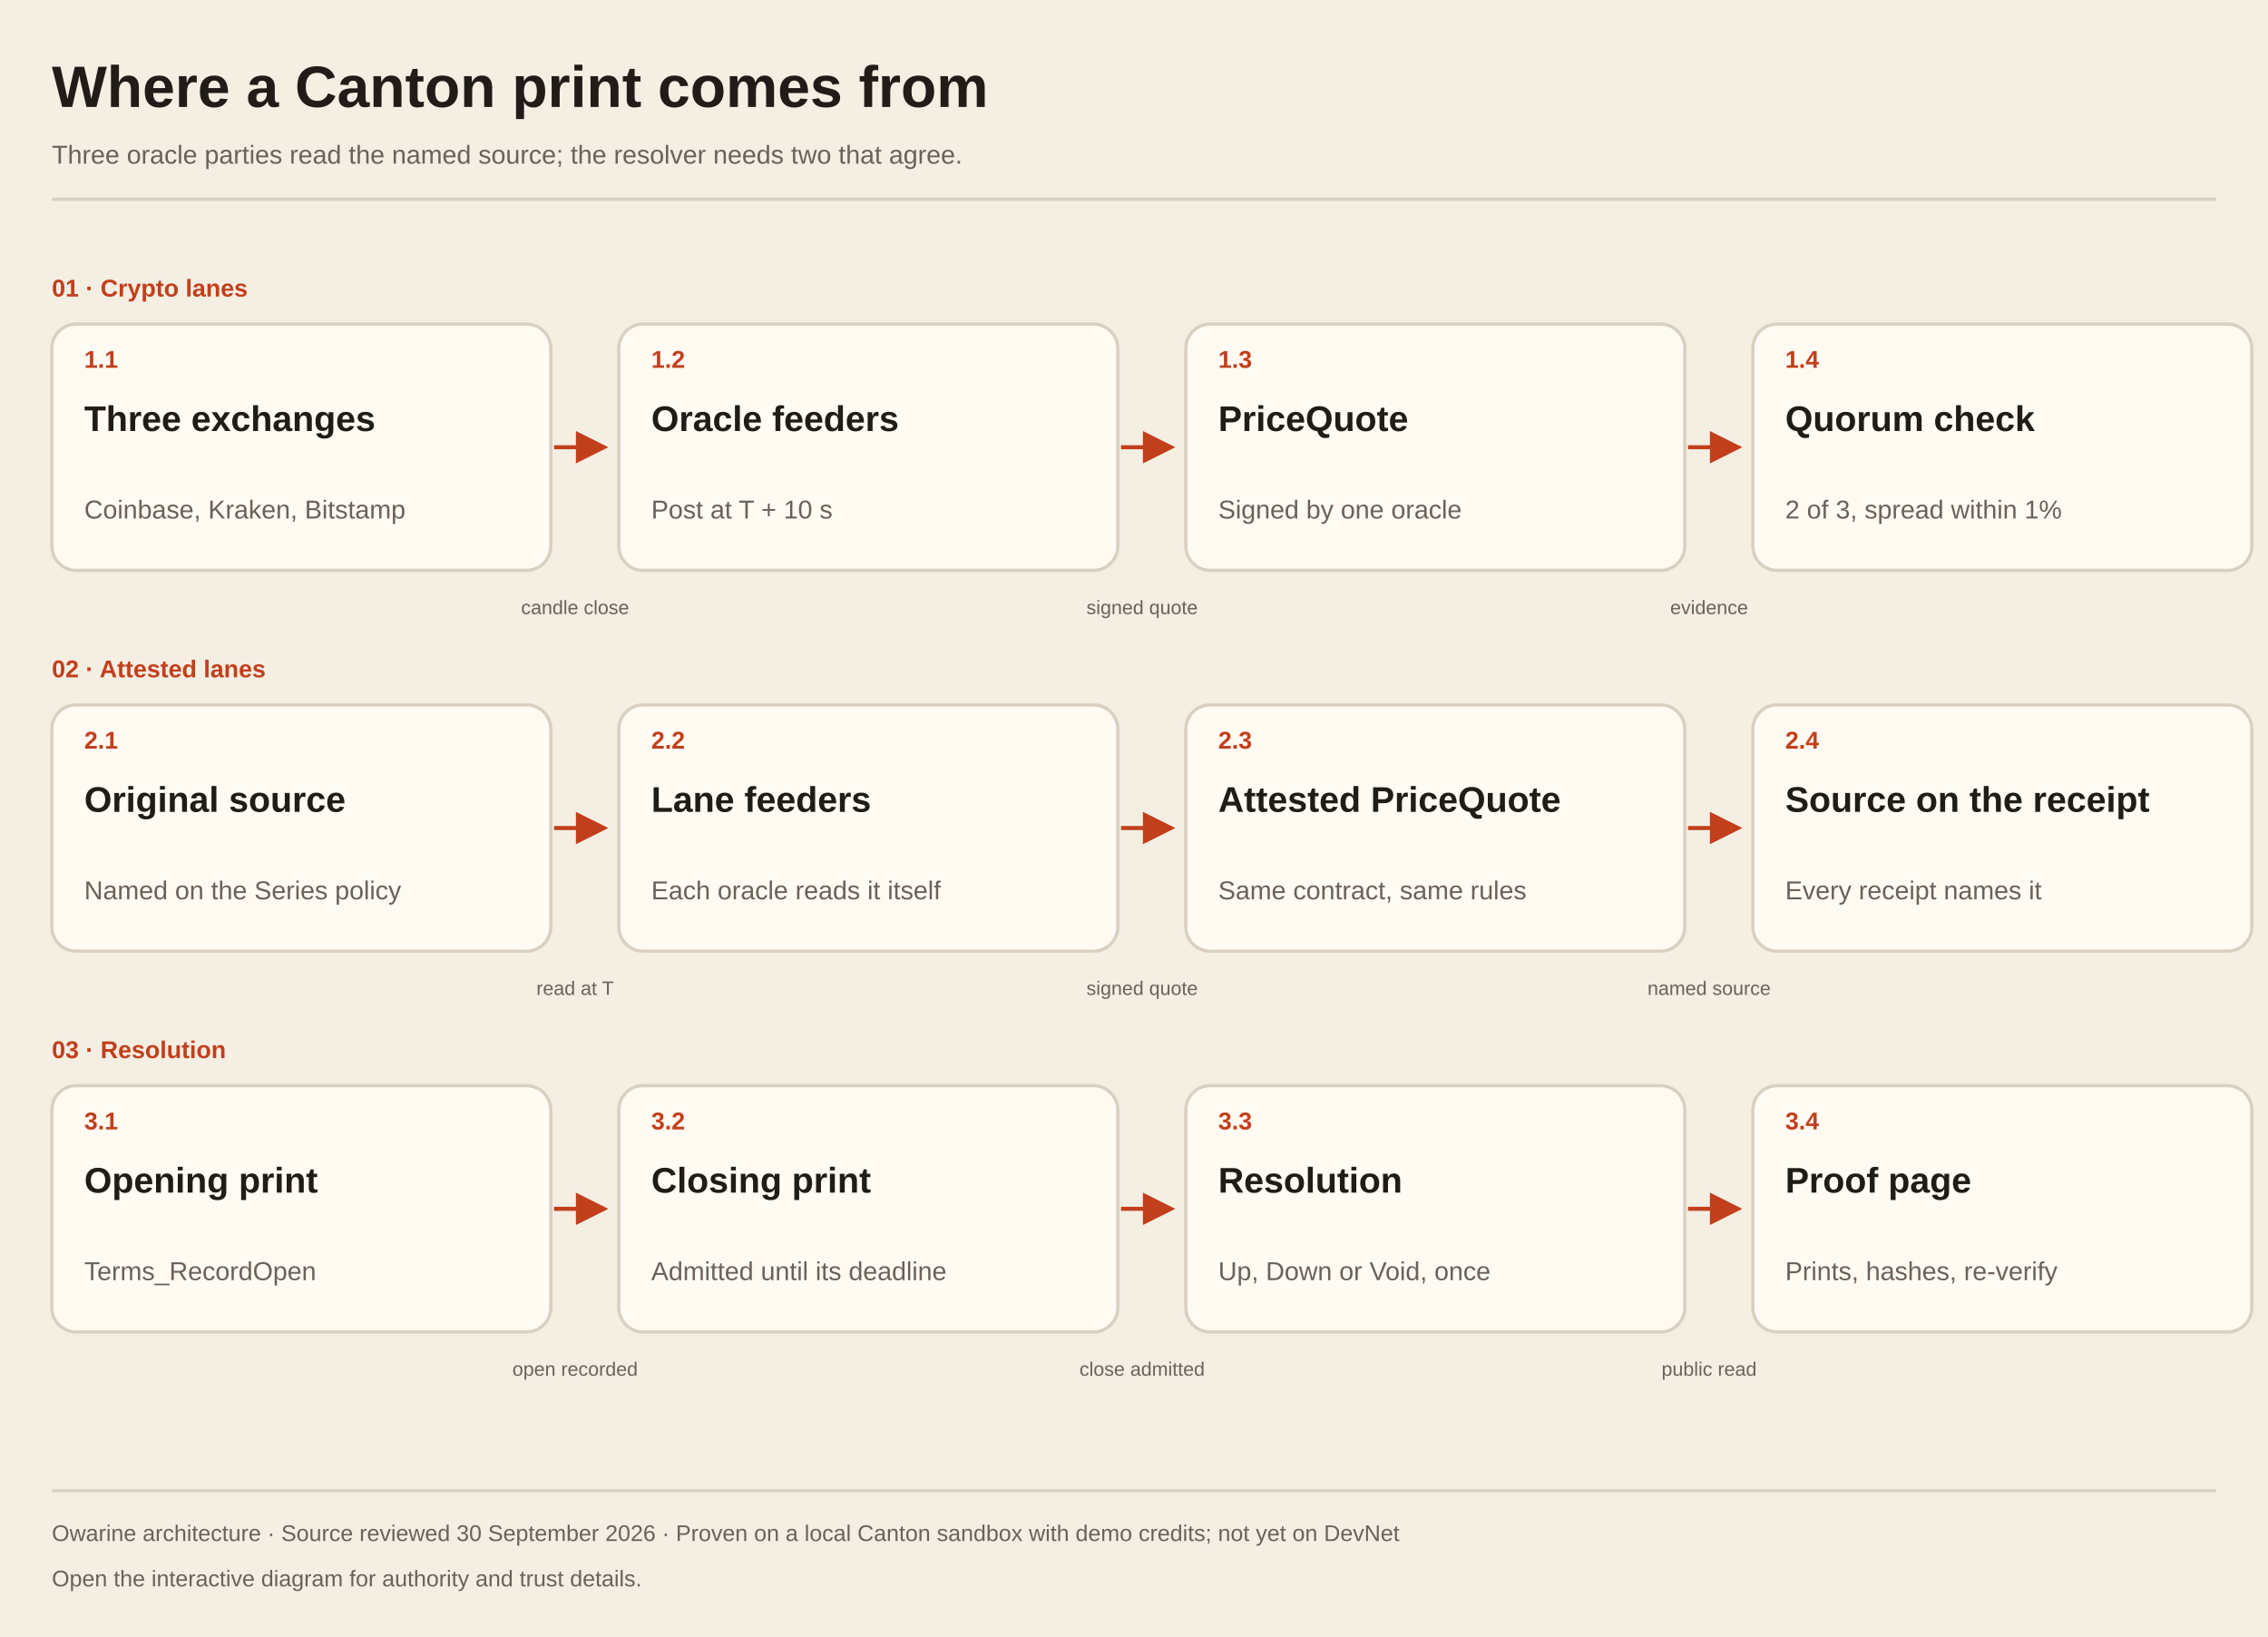
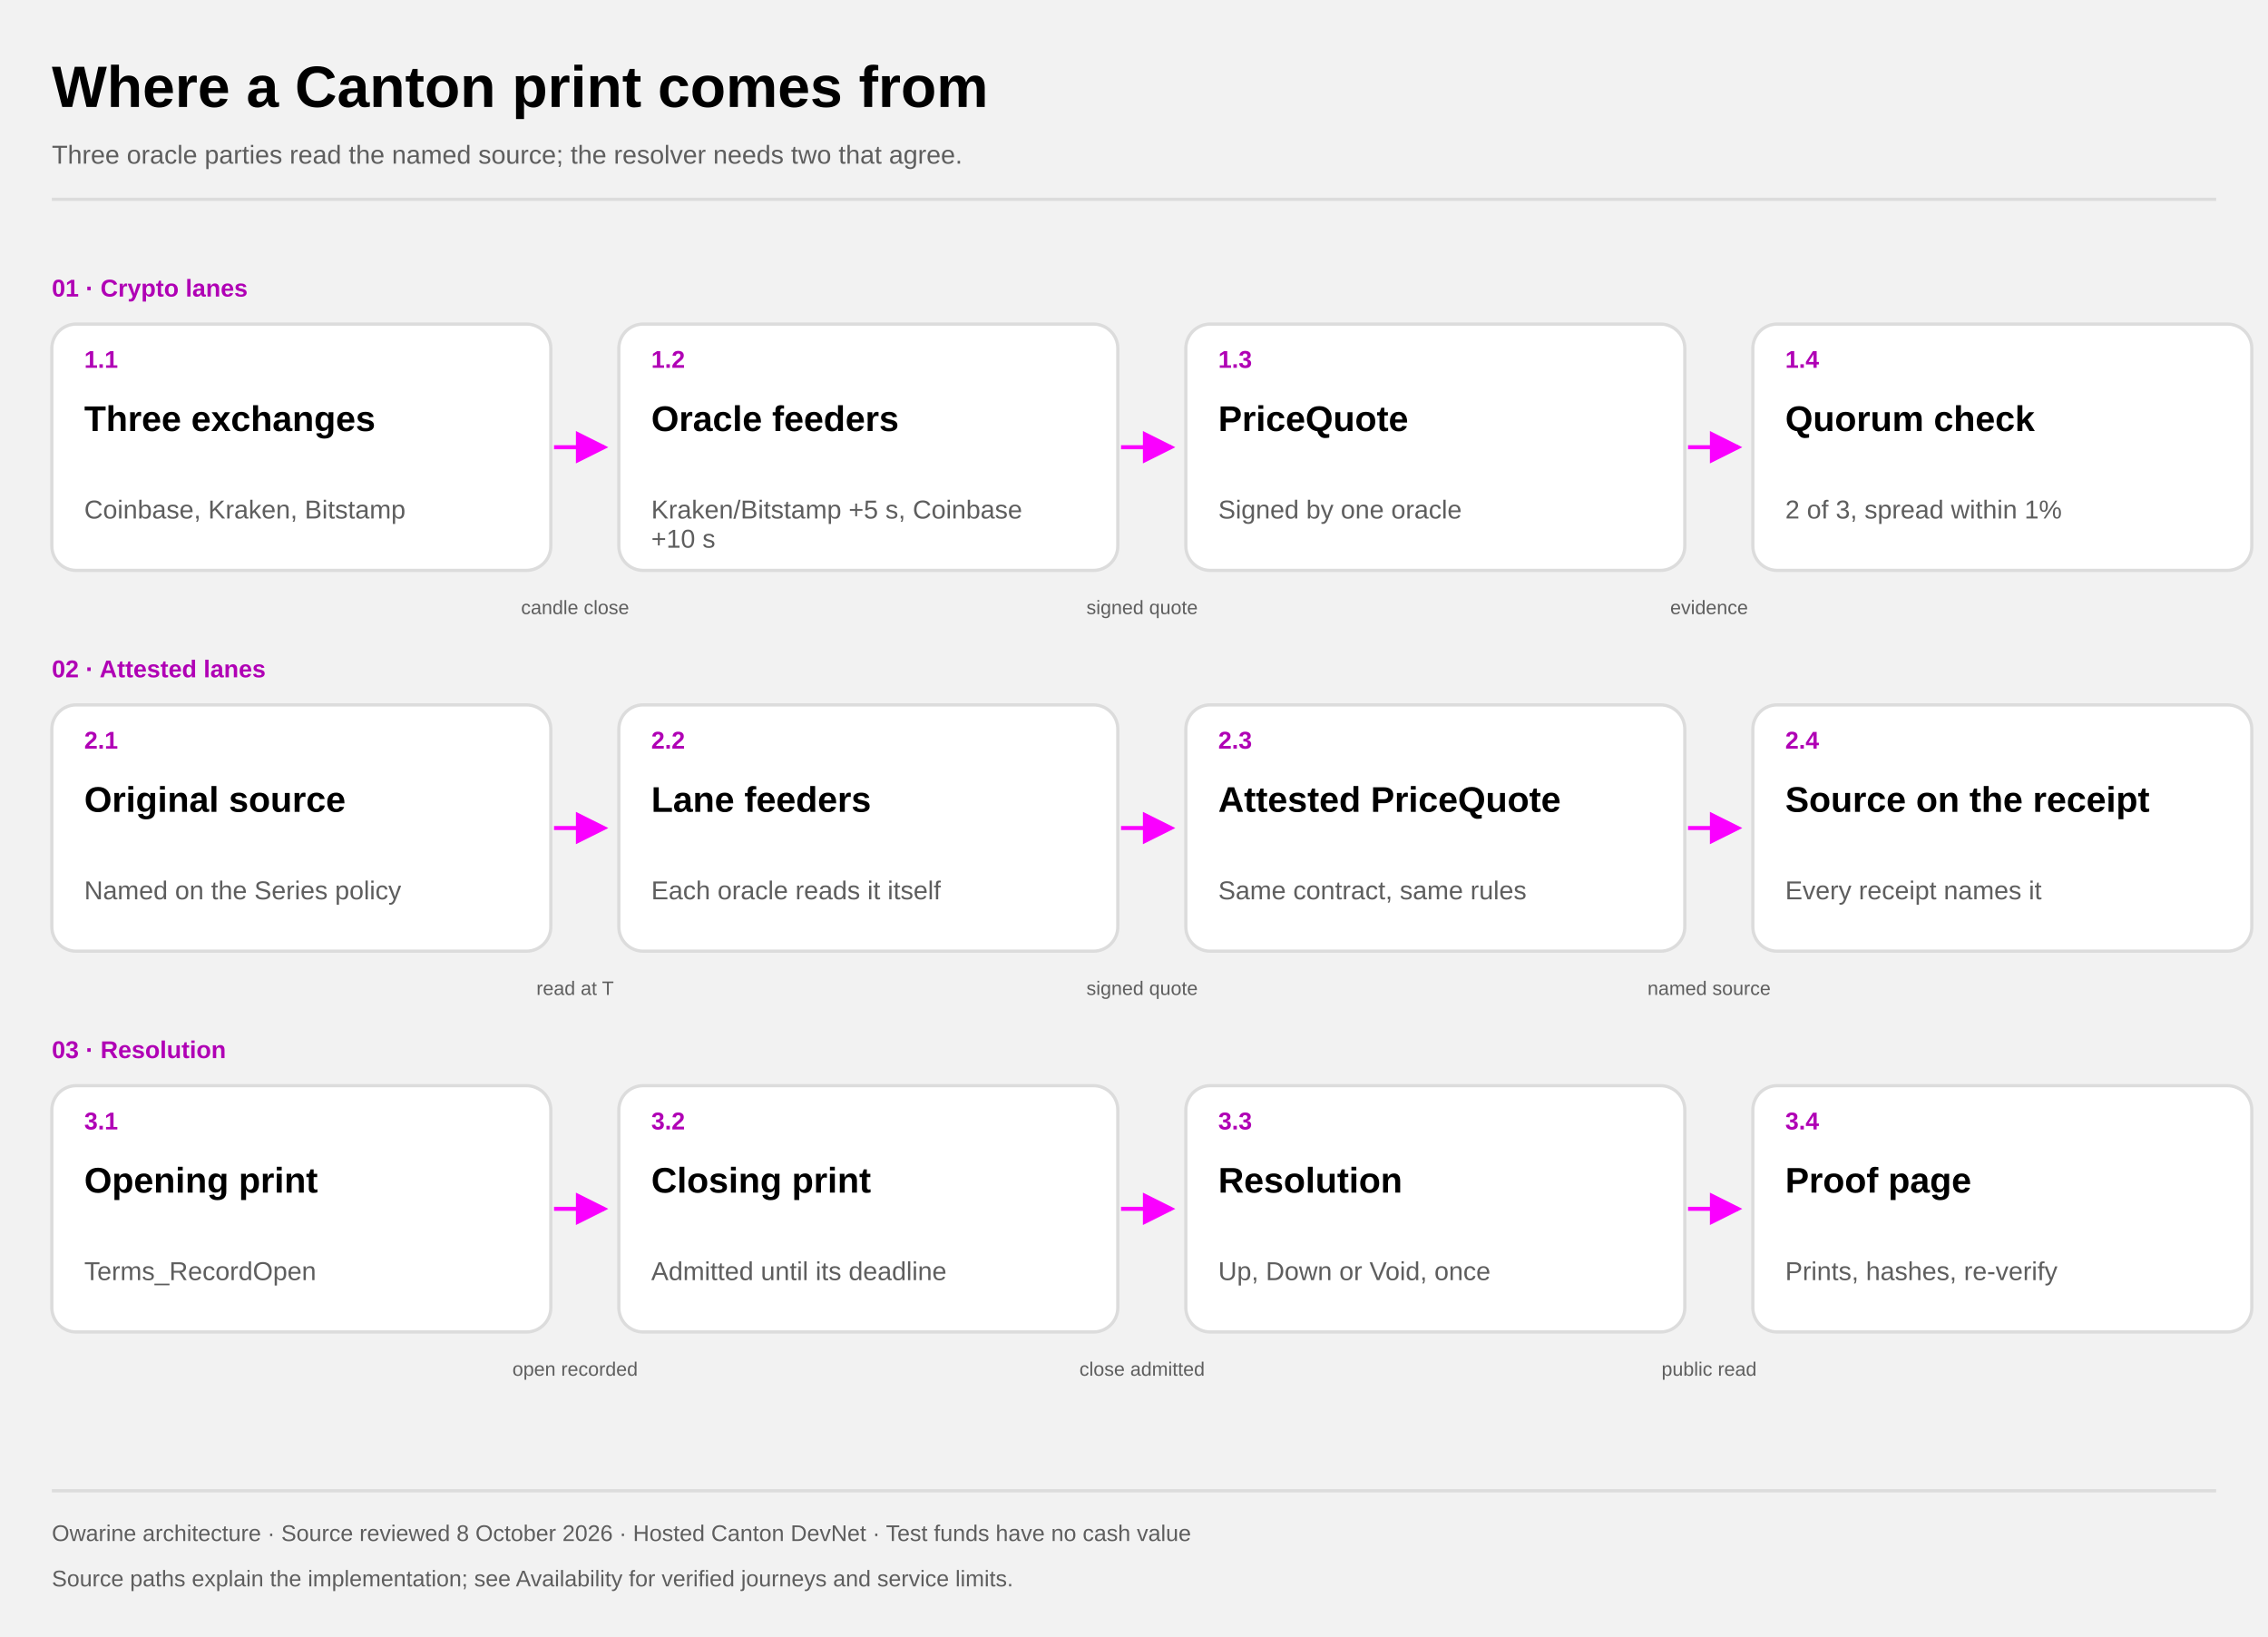
<svg xmlns="http://www.w3.org/2000/svg" role="img" aria-labelledby="heading description" viewBox="0 0 1400 1010">
  <defs>
    <marker id="tip" markerWidth="8" markerHeight="8" refX="7" refY="4" orient="auto">
-       <path d="M0 0 8 4 0 8Z" fill="#C23F1C" />
+       <path d="M0 0 8 4 0 8Z" fill="#FA00FF" />
    </marker>
  </defs>
-   <style>.background{fill:#F4EEE3}.node{fill:#FFFAF2;stroke:#D9D0C2;stroke-width:2}.heading,.title{font-family:Arial,sans-serif;fill:#211C18;font-weight:700}.heading{font-size:36px}.title{font-size:22px}.sub{font:16px Arial,sans-serif;fill:#6A625A}.num,.row{font:700 15px Arial,sans-serif;fill:#C23F1C}.arrow{stroke:#C23F1C;stroke-width:2.5}.arrow-label{font:12px Arial,sans-serif;fill:#6A625A}.footer{font:14px Arial,sans-serif;fill:#6A625A}</style>
+   <style>.background{fill:#F2F2F2}.node{fill:#FFFFFF;stroke:#DCDCDC;stroke-width:2}.heading,.title{font-family:Arial,sans-serif;fill:#000000;font-weight:700}.heading{font-size:36px}.title{font-size:22px}.sub{font:16px Arial,sans-serif;fill:#5E5E5E}.num,.row{font:700 15px Arial,sans-serif;fill:#B000B5}.arrow{stroke:#FA00FF;stroke-width:2.5}.arrow-label{font:12px Arial,sans-serif;fill:#5E5E5E}.footer{font:14px Arial,sans-serif;fill:#5E5E5E}</style>
  <rect width="1400" height="1010" class="background" />
  <text x="32" y="66" class="heading">Where a Canton print comes from</text>
  <text x="32" y="101" class="sub">Three oracle parties read the named source; the resolver needs two that agree.</text>
-   <path d="M32 123H1368" stroke="#D9D0C2" stroke-width="2" />
+   <path d="M32 123H1368" stroke="#DCDCDC" stroke-width="2" />
  <text x="32" y="183" class="row">01 · Crypto lanes</text>
  <g>
    <rect x="32" y="200" width="308" height="152" rx="15" class="node" />
    <text x="52" y="227" class="num">1.1</text>
    <text class="title" x="52" y="266">Three exchanges</text>
    <text class="sub" x="52" y="320">Coinbase, Kraken, Bitstamp</text>
  </g>
  <g>
    <rect x="382" y="200" width="308" height="152" rx="15" class="node" />
    <text x="402" y="227" class="num">1.2</text>
    <text class="title" x="402" y="266">Oracle feeders</text>
-     <text class="sub" x="402" y="320">Post at T + 10 s</text>
+     <text class="sub" x="402" y="320">Kraken/Bitstamp +5 s, Coinbase</text>
+     <text class="sub" x="402" y="338">+10 s</text>
  </g>
  <g>
    <rect x="732" y="200" width="308" height="152" rx="15" class="node" />
    <text x="752" y="227" class="num">1.3</text>
    <text class="title" x="752" y="266">PriceQuote</text>
    <text class="sub" x="752" y="320">Signed by one oracle</text>
  </g>
  <g>
    <rect x="1082" y="200" width="308" height="152" rx="15" class="node" />
    <text x="1102" y="227" class="num">1.4</text>
    <text class="title" x="1102" y="266">Quorum check</text>
    <text class="sub" x="1102" y="320">2 of 3, spread within 1%</text>
  </g>
  <path d="M342 276h31" class="arrow" marker-end="url(#tip)" />
  <text x="355" y="379" class="arrow-label" text-anchor="middle">candle close</text>
  <path d="M692 276h31" class="arrow" marker-end="url(#tip)" />
  <text x="705" y="379" class="arrow-label" text-anchor="middle">signed quote</text>
  <path d="M1042 276h31" class="arrow" marker-end="url(#tip)" />
  <text x="1055" y="379" class="arrow-label" text-anchor="middle">evidence</text>
  <text x="32" y="418" class="row">02 · Attested lanes</text>
  <g>
    <rect x="32" y="435" width="308" height="152" rx="15" class="node" />
    <text x="52" y="462" class="num">2.1</text>
    <text class="title" x="52" y="501">Original source</text>
    <text class="sub" x="52" y="555">Named on the Series policy</text>
  </g>
  <g>
    <rect x="382" y="435" width="308" height="152" rx="15" class="node" />
    <text x="402" y="462" class="num">2.2</text>
    <text class="title" x="402" y="501">Lane feeders</text>
    <text class="sub" x="402" y="555">Each oracle reads it itself</text>
  </g>
  <g>
    <rect x="732" y="435" width="308" height="152" rx="15" class="node" />
    <text x="752" y="462" class="num">2.3</text>
    <text class="title" x="752" y="501">Attested PriceQuote</text>
    <text class="sub" x="752" y="555">Same contract, same rules</text>
  </g>
  <g>
    <rect x="1082" y="435" width="308" height="152" rx="15" class="node" />
    <text x="1102" y="462" class="num">2.4</text>
    <text class="title" x="1102" y="501">Source on the receipt</text>
    <text class="sub" x="1102" y="555">Every receipt names it</text>
  </g>
  <path d="M342 511h31" class="arrow" marker-end="url(#tip)" />
  <text x="355" y="614" class="arrow-label" text-anchor="middle">read at T</text>
  <path d="M692 511h31" class="arrow" marker-end="url(#tip)" />
  <text x="705" y="614" class="arrow-label" text-anchor="middle">signed quote</text>
  <path d="M1042 511h31" class="arrow" marker-end="url(#tip)" />
  <text x="1055" y="614" class="arrow-label" text-anchor="middle">named source</text>
  <text x="32" y="653" class="row">03 · Resolution</text>
  <g>
    <rect x="32" y="670" width="308" height="152" rx="15" class="node" />
    <text x="52" y="697" class="num">3.1</text>
    <text class="title" x="52" y="736">Opening print</text>
    <text class="sub" x="52" y="790">Terms_RecordOpen</text>
  </g>
  <g>
    <rect x="382" y="670" width="308" height="152" rx="15" class="node" />
    <text x="402" y="697" class="num">3.2</text>
    <text class="title" x="402" y="736">Closing print</text>
    <text class="sub" x="402" y="790">Admitted until its deadline</text>
  </g>
  <g>
    <rect x="732" y="670" width="308" height="152" rx="15" class="node" />
    <text x="752" y="697" class="num">3.3</text>
    <text class="title" x="752" y="736">Resolution</text>
    <text class="sub" x="752" y="790">Up, Down or Void, once</text>
  </g>
  <g>
    <rect x="1082" y="670" width="308" height="152" rx="15" class="node" />
    <text x="1102" y="697" class="num">3.4</text>
    <text class="title" x="1102" y="736">Proof page</text>
    <text class="sub" x="1102" y="790">Prints, hashes, re-verify</text>
  </g>
  <path d="M342 746h31" class="arrow" marker-end="url(#tip)" />
  <text x="355" y="849" class="arrow-label" text-anchor="middle">open recorded</text>
  <path d="M692 746h31" class="arrow" marker-end="url(#tip)" />
  <text x="705" y="849" class="arrow-label" text-anchor="middle">close admitted</text>
  <path d="M1042 746h31" class="arrow" marker-end="url(#tip)" />
  <text x="1055" y="849" class="arrow-label" text-anchor="middle">public read</text>
-   <path d="M32 920H1368" stroke="#D9D0C2" stroke-width="2" />
-   <text x="32" y="951" class="footer">Owarine architecture · Source reviewed 30 September 2026 · Proven on a local Canton sandbox with demo credits; not yet on DevNet</text>
-   <text x="32" y="979" class="footer">Open the interactive diagram for authority and trust details.</text>
+   <path d="M32 920H1368" stroke="#DCDCDC" stroke-width="2" />
+   <text x="32" y="951" class="footer">Owarine architecture · Source reviewed 8 October 2026 · Hosted Canton DevNet · Test funds have no cash value</text>
+   <text x="32" y="979" class="footer">Source paths explain the implementation; see Availability for verified journeys and service limits.</text>
</svg>
